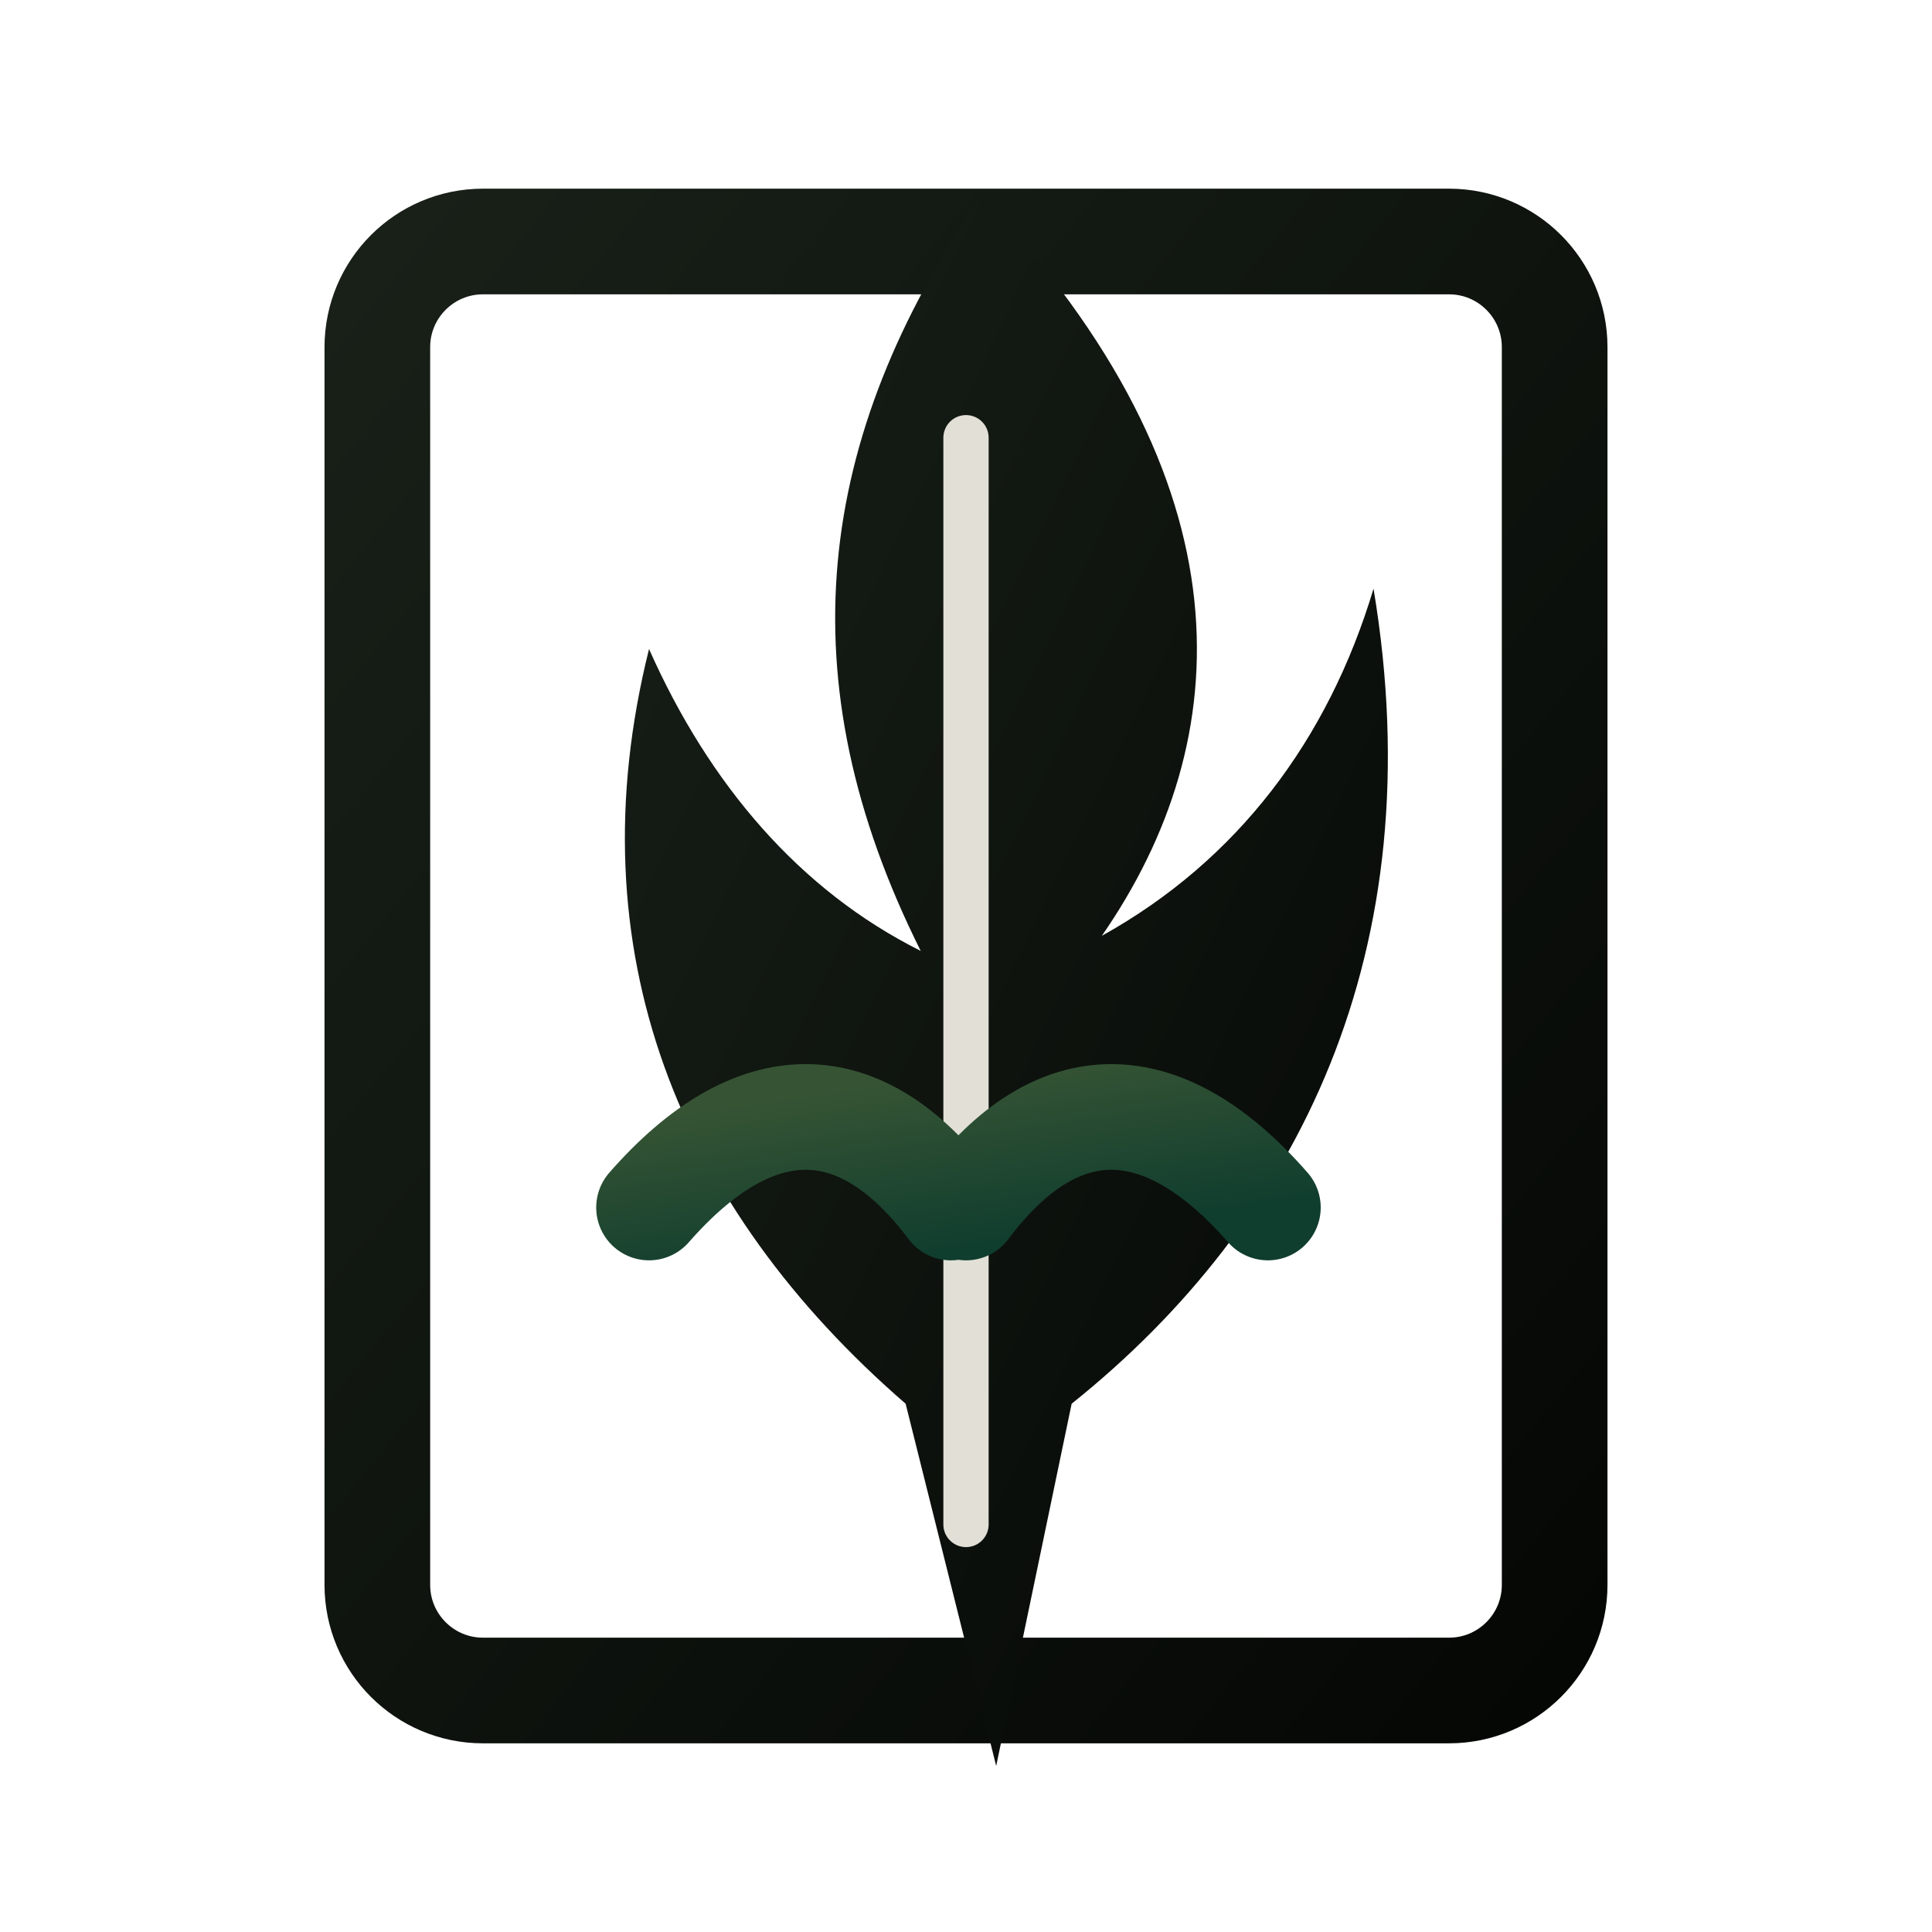
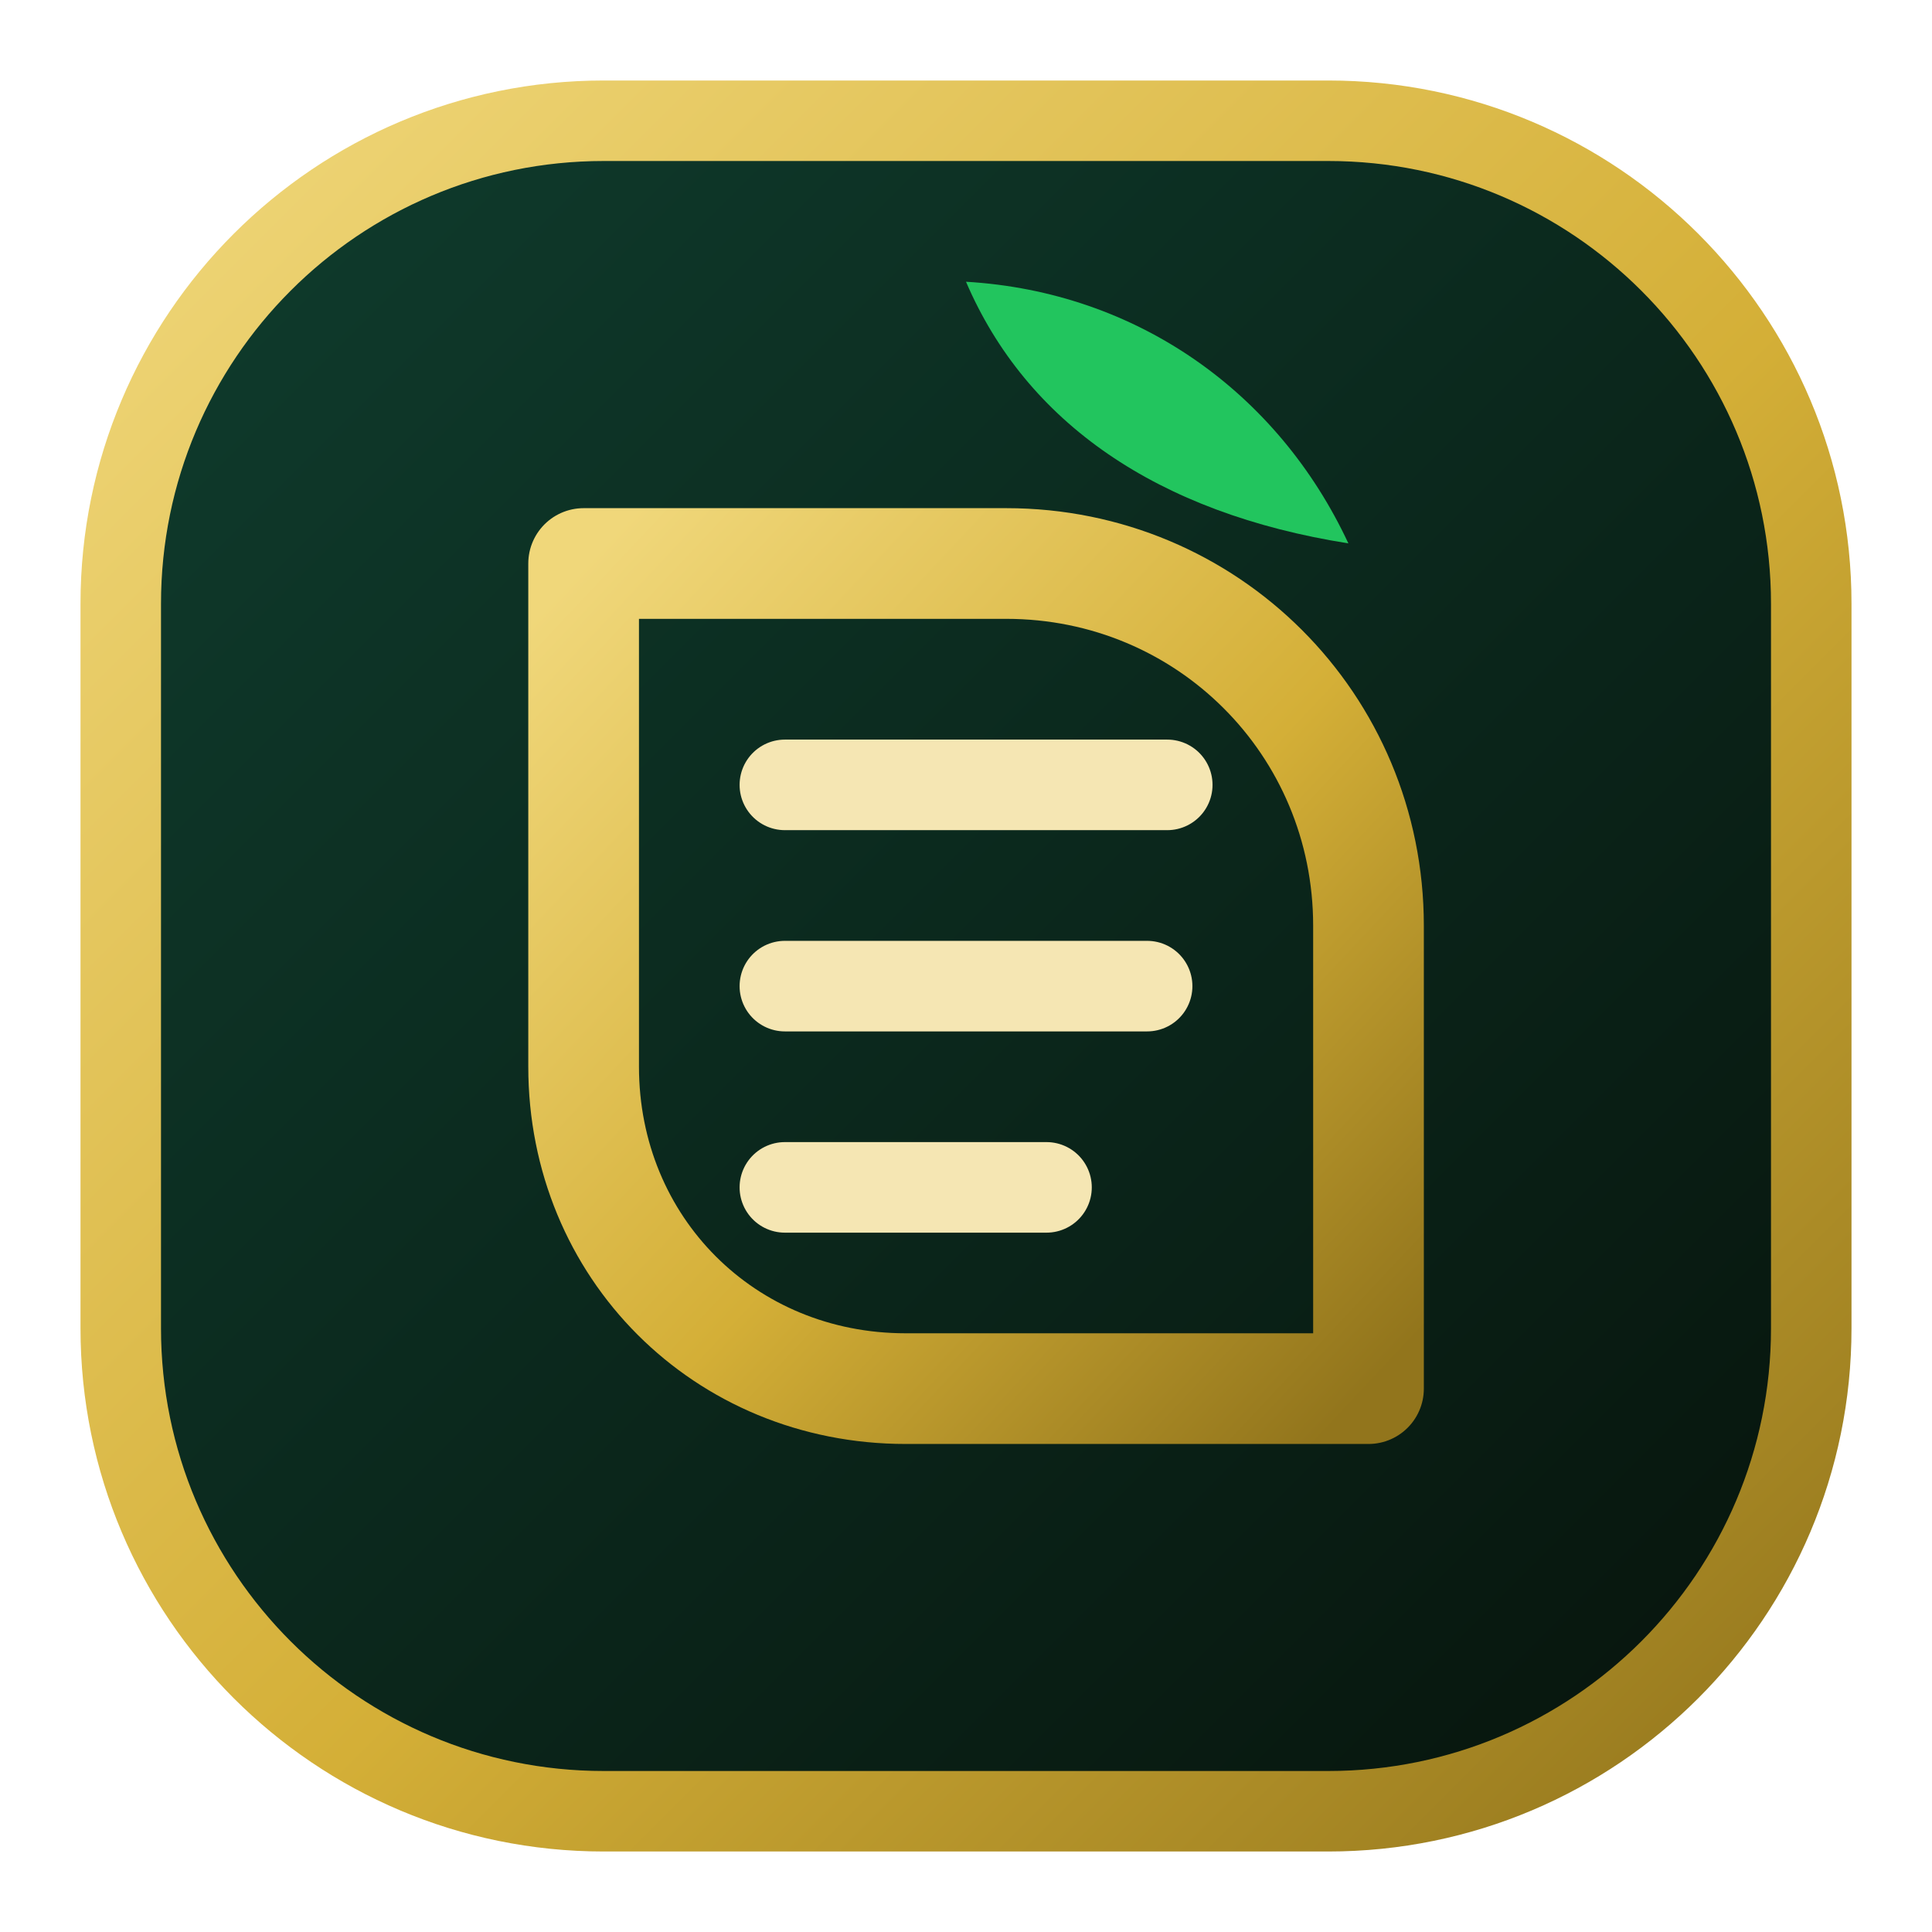
- <svg xmlns="http://www.w3.org/2000/svg" viewBox="0 0 128 128" role="img" aria-label="Salaf Library">
+ <svg xmlns="http://www.w3.org/2000/svg" viewBox="0 0 96 96" role="img" aria-label="Salaf Library">
  <defs>
-     <linearGradient id="ink" x1="0" x2="1" y1="0" y2="1">
-       <stop offset="0" stop-color="#182018" />
-       <stop offset="1" stop-color="#050705" />
-     </linearGradient>
-     <linearGradient id="green" x1="0" x2="1" y1="0" y2="1">
-       <stop offset="0" stop-color="#365434" />
-       <stop offset="1" stop-color="#0f3d2e" />
+     <linearGradient id="bg" x1="0" x2="1" y1="0" y2="1">
+       <stop offset="0" stop-color="#0f3d2e" />
+       <stop offset="1" stop-color="#07130b" />
    </linearGradient>
    <linearGradient id="gold" x1="0" x2="1" y1="0" y2="1">
-       <stop offset="0" stop-color="#e6c978" />
-       <stop offset="1" stop-color="#a7833b" />
+       <stop offset="0" stop-color="#f0d77a" />
+       <stop offset="0.55" stop-color="#d4af37" />
+       <stop offset="1" stop-color="#92751c" />
    </linearGradient>
  </defs>
-   <rect x="25" y="16" width="78" height="96" rx="7" fill="none" stroke="url(#ink)" stroke-width="7" />
-   <path d="M65 13c18 19 17 36 8 49 9-5 15-13 18-23 4 24-5 42-20 54l-5 24-6-24C45 80 38 63 43 43c4 9 10 16 18 20-9-18-7-34 4-50Z" fill="url(#ink)" />
-   <path d="M64 29v72" stroke="#f8f5ec" stroke-width="3" stroke-linecap="round" opacity=".9" />
-   <path d="M43 80c7-8 14-8 20 0M84 80c-7-8-14-8-20 0" stroke="url(#green)" stroke-width="7" stroke-linecap="round" fill="none" />
-   <path d="M50 92h12M78 92h12" stroke="url(#green)" stroke-width="7" stroke-linecap="round" />
-   <path d="M27 110h76" stroke="url(#gold)" stroke-width="3" stroke-linecap="round" opacity=".85" />
+   <rect x="6" y="6" width="84" height="84" rx="24" fill="url(#bg)" stroke="url(#gold)" stroke-width="4" />
+   <path d="M29 28h21c10 0 18 8 18 18v23H45c-9 0-16-7-16-16V28Z" fill="none" stroke="url(#gold)" stroke-width="5.5" stroke-linejoin="round" />
+   <path d="M39 39h19M39 49h18M39 59h13" stroke="#f5e6b3" stroke-width="4.5" stroke-linecap="round" />
+   <path d="M67 27c-3.5-7.5-10.5-12.5-19-13 3 7 9.5 11.5 19 13Z" fill="#22c55e" />
</svg>
